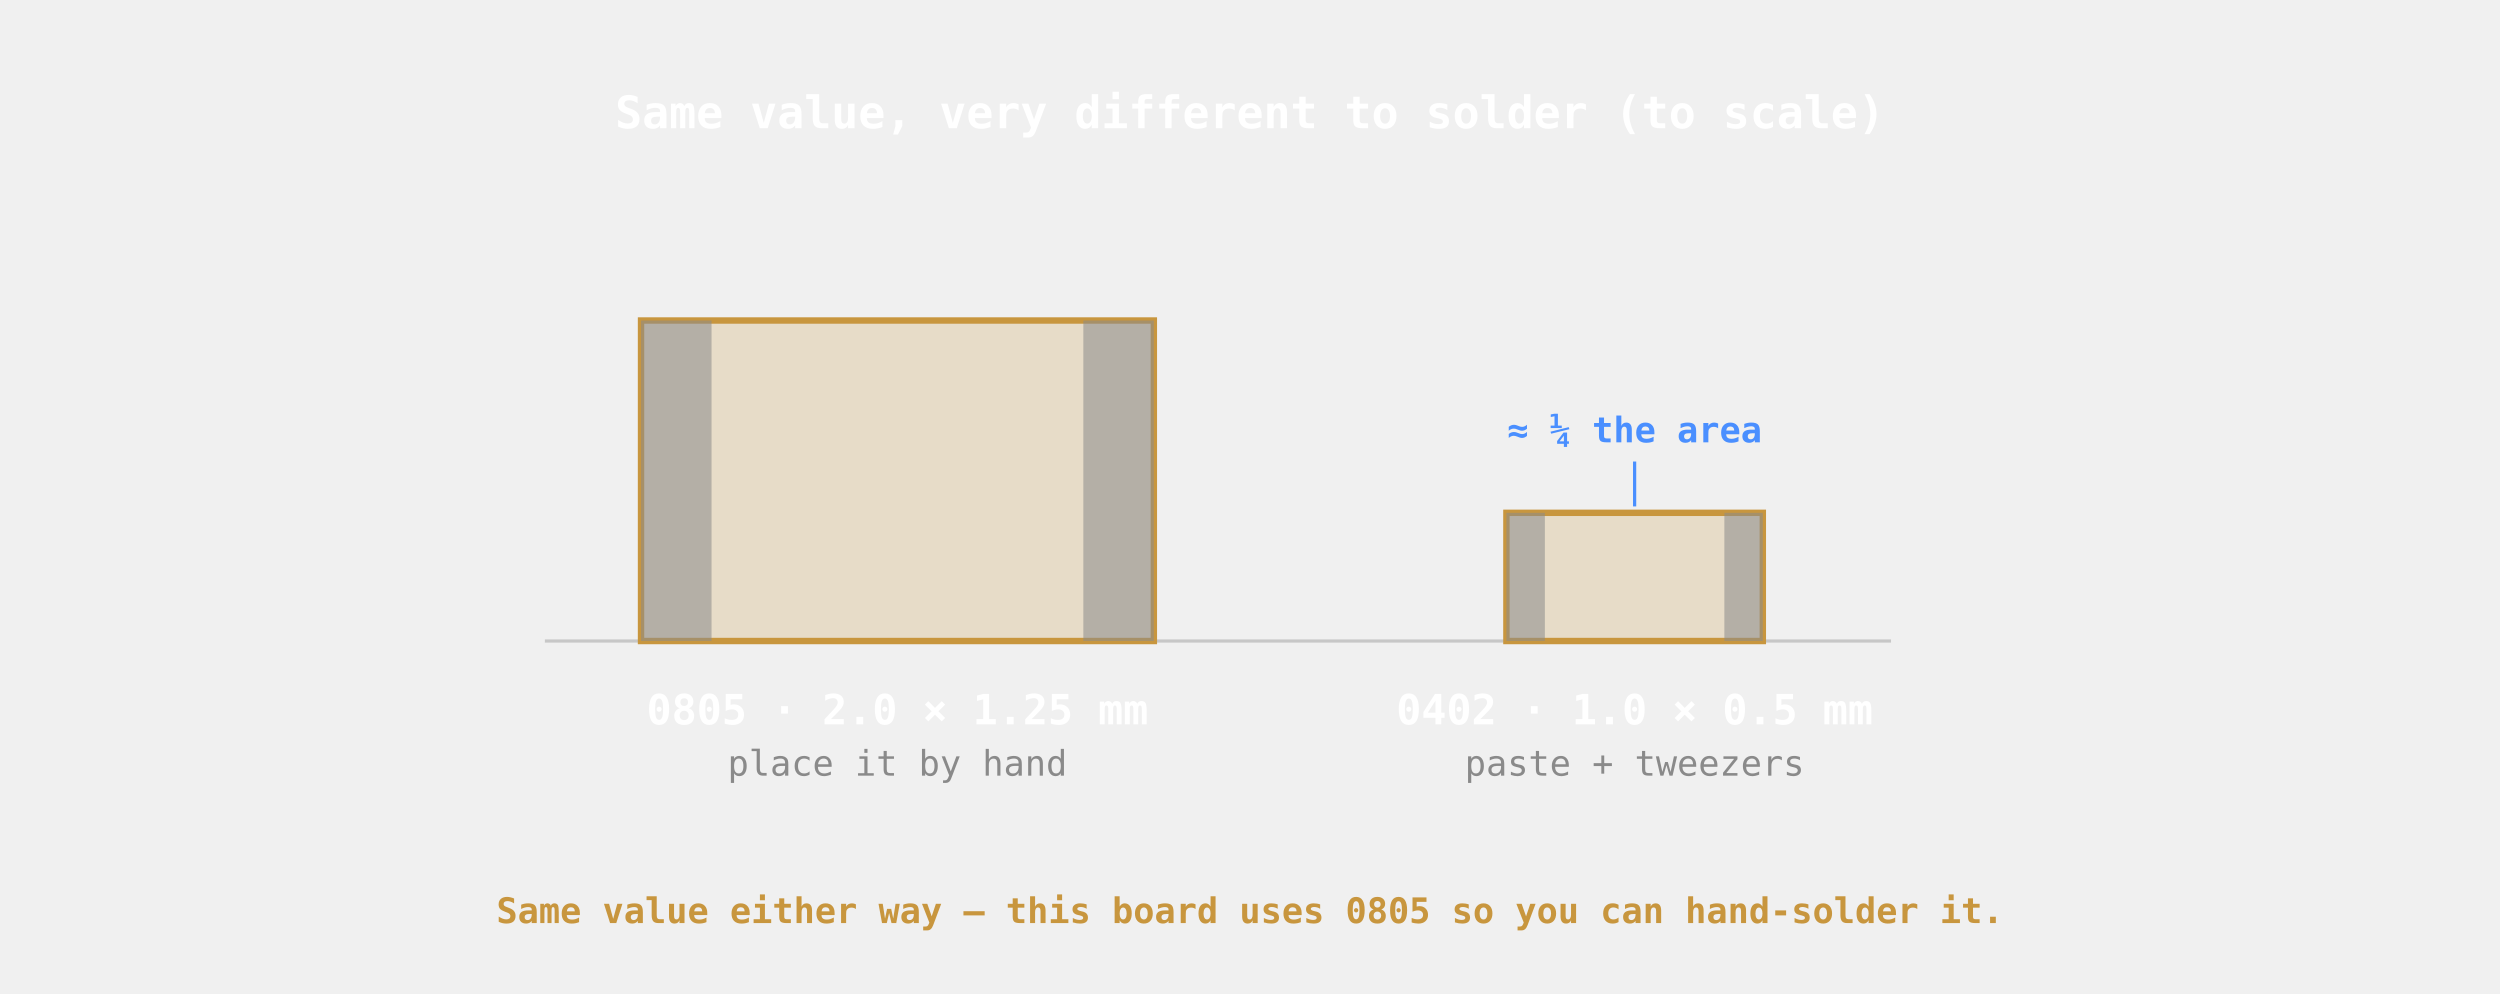
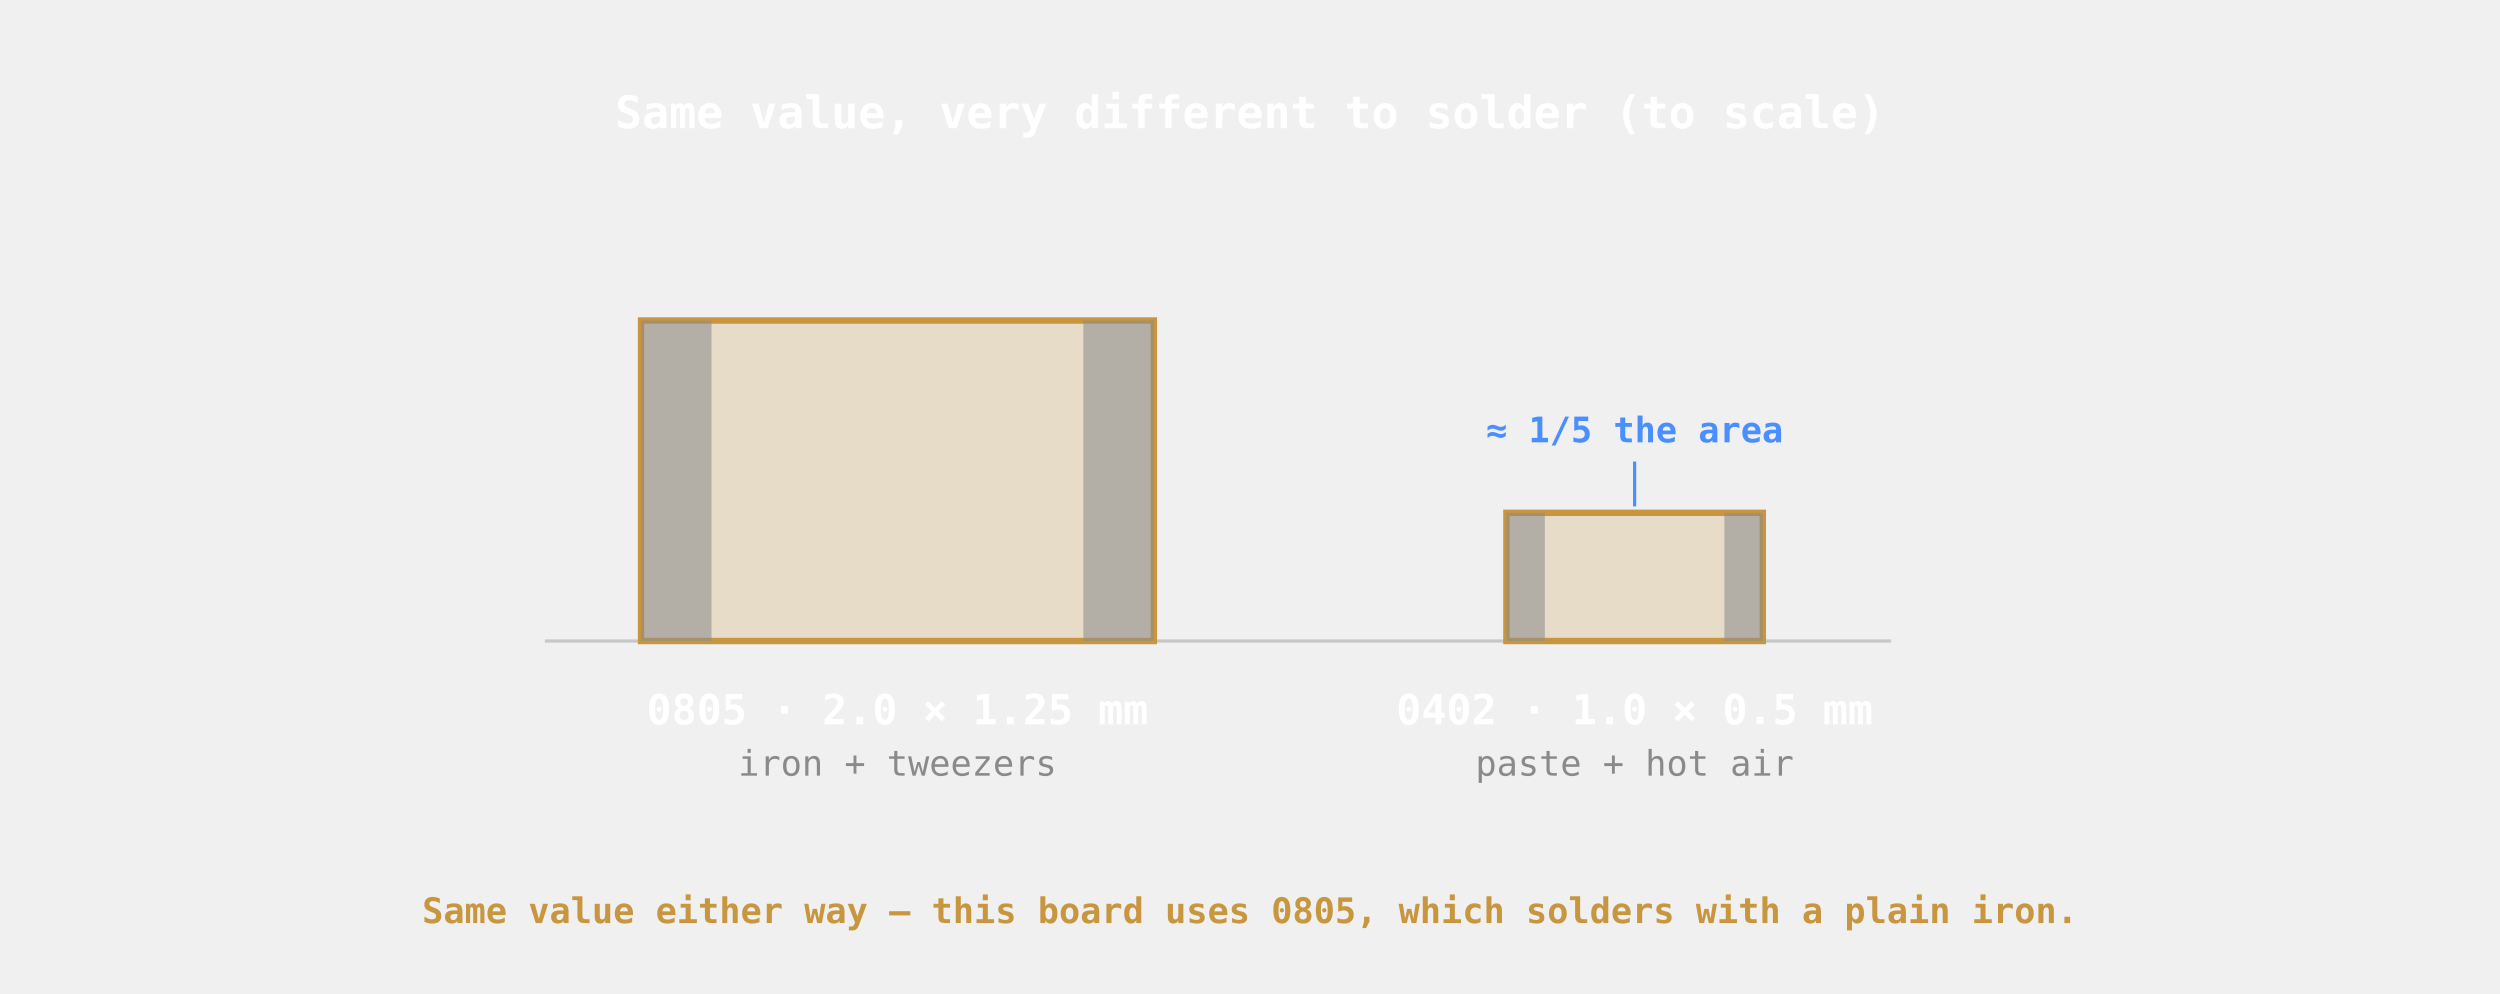
- <svg xmlns="http://www.w3.org/2000/svg" viewBox="0 0 780 310" role="img" aria-label="An 0805 passive (2.0 by 1.25 mm) next to an 0402 (1.0 by 0.5 mm), drawn to scale: the 0402 is about a quarter of the area and wants paste and tweezers, while the 0805 can be placed by hand" font-family="ui-monospace, 'SFMono-Regular', Menlo, monospace">
+ <svg xmlns="http://www.w3.org/2000/svg" viewBox="0 0 780 310" role="img" aria-label="An 0805 passive (2.0 by 1.25 mm) next to an 0402 (1.0 by 0.5 mm), drawn to scale: the 0402 is about a fifth of the area and wants solder paste and hot air, while the 0805 solders with a plain iron and tweezers" font-family="ui-monospace, 'SFMono-Regular', Menlo, monospace">
  <text x="390" y="40" text-anchor="middle" fill="#ffffff" font-size="14" font-weight="700">Same value, very different to solder (to scale)</text>
  <line x1="170" y1="200" x2="590" y2="200" stroke="#8a8a8a" stroke-width="1" stroke-opacity="0.4" />
  <rect x="200" y="100" width="160" height="100" fill="rgba(200,150,62,0.22)" stroke="#c8963e" stroke-width="2" />
  <rect x="200" y="100" width="22" height="100" fill="#8a8a8a" fill-opacity="0.55" />
  <rect x="338" y="100" width="22" height="100" fill="#8a8a8a" fill-opacity="0.55" />
  <text x="280" y="226" text-anchor="middle" fill="#ffffff" font-size="13" font-weight="700">0805 · 2.0 × 1.25 mm</text>
-   <text x="280" y="242" text-anchor="middle" fill="#8a8a8a" font-size="11">place it by hand</text>
+   <text x="280" y="242" text-anchor="middle" fill="#8a8a8a" font-size="11">iron + tweezers</text>
  <rect x="470" y="160" width="80" height="40" fill="rgba(200,150,62,0.22)" stroke="#c8963e" stroke-width="2" />
  <rect x="470" y="160" width="12" height="40" fill="#8a8a8a" fill-opacity="0.55" />
  <rect x="538" y="160" width="12" height="40" fill="#8a8a8a" fill-opacity="0.55" />
  <text x="510" y="226" text-anchor="middle" fill="#ffffff" font-size="13" font-weight="700">0402 · 1.0 × 0.5 mm</text>
-   <text x="510" y="242" text-anchor="middle" fill="#8a8a8a" font-size="11">paste + tweezers</text>
-   <text x="510" y="138" text-anchor="middle" fill="#4a8fff" font-size="11" font-weight="700">≈ ¼ the area</text>
+   <text x="510" y="242" text-anchor="middle" fill="#8a8a8a" font-size="11">paste + hot air</text>
+   <text x="510" y="138" text-anchor="middle" fill="#4a8fff" font-size="11" font-weight="700">≈ 1/5 the area</text>
  <line x1="510" y1="144" x2="510" y2="158" stroke="#4a8fff" stroke-width="1" />
-   <text x="390" y="288" text-anchor="middle" fill="#c8963e" font-size="11" font-weight="700">Same value either way — this board uses 0805 so you can hand-solder it.</text>
+   <text x="390" y="288" text-anchor="middle" fill="#c8963e" font-size="11" font-weight="700">Same value either way — this board uses 0805, which solders with a plain iron.</text>
</svg>
